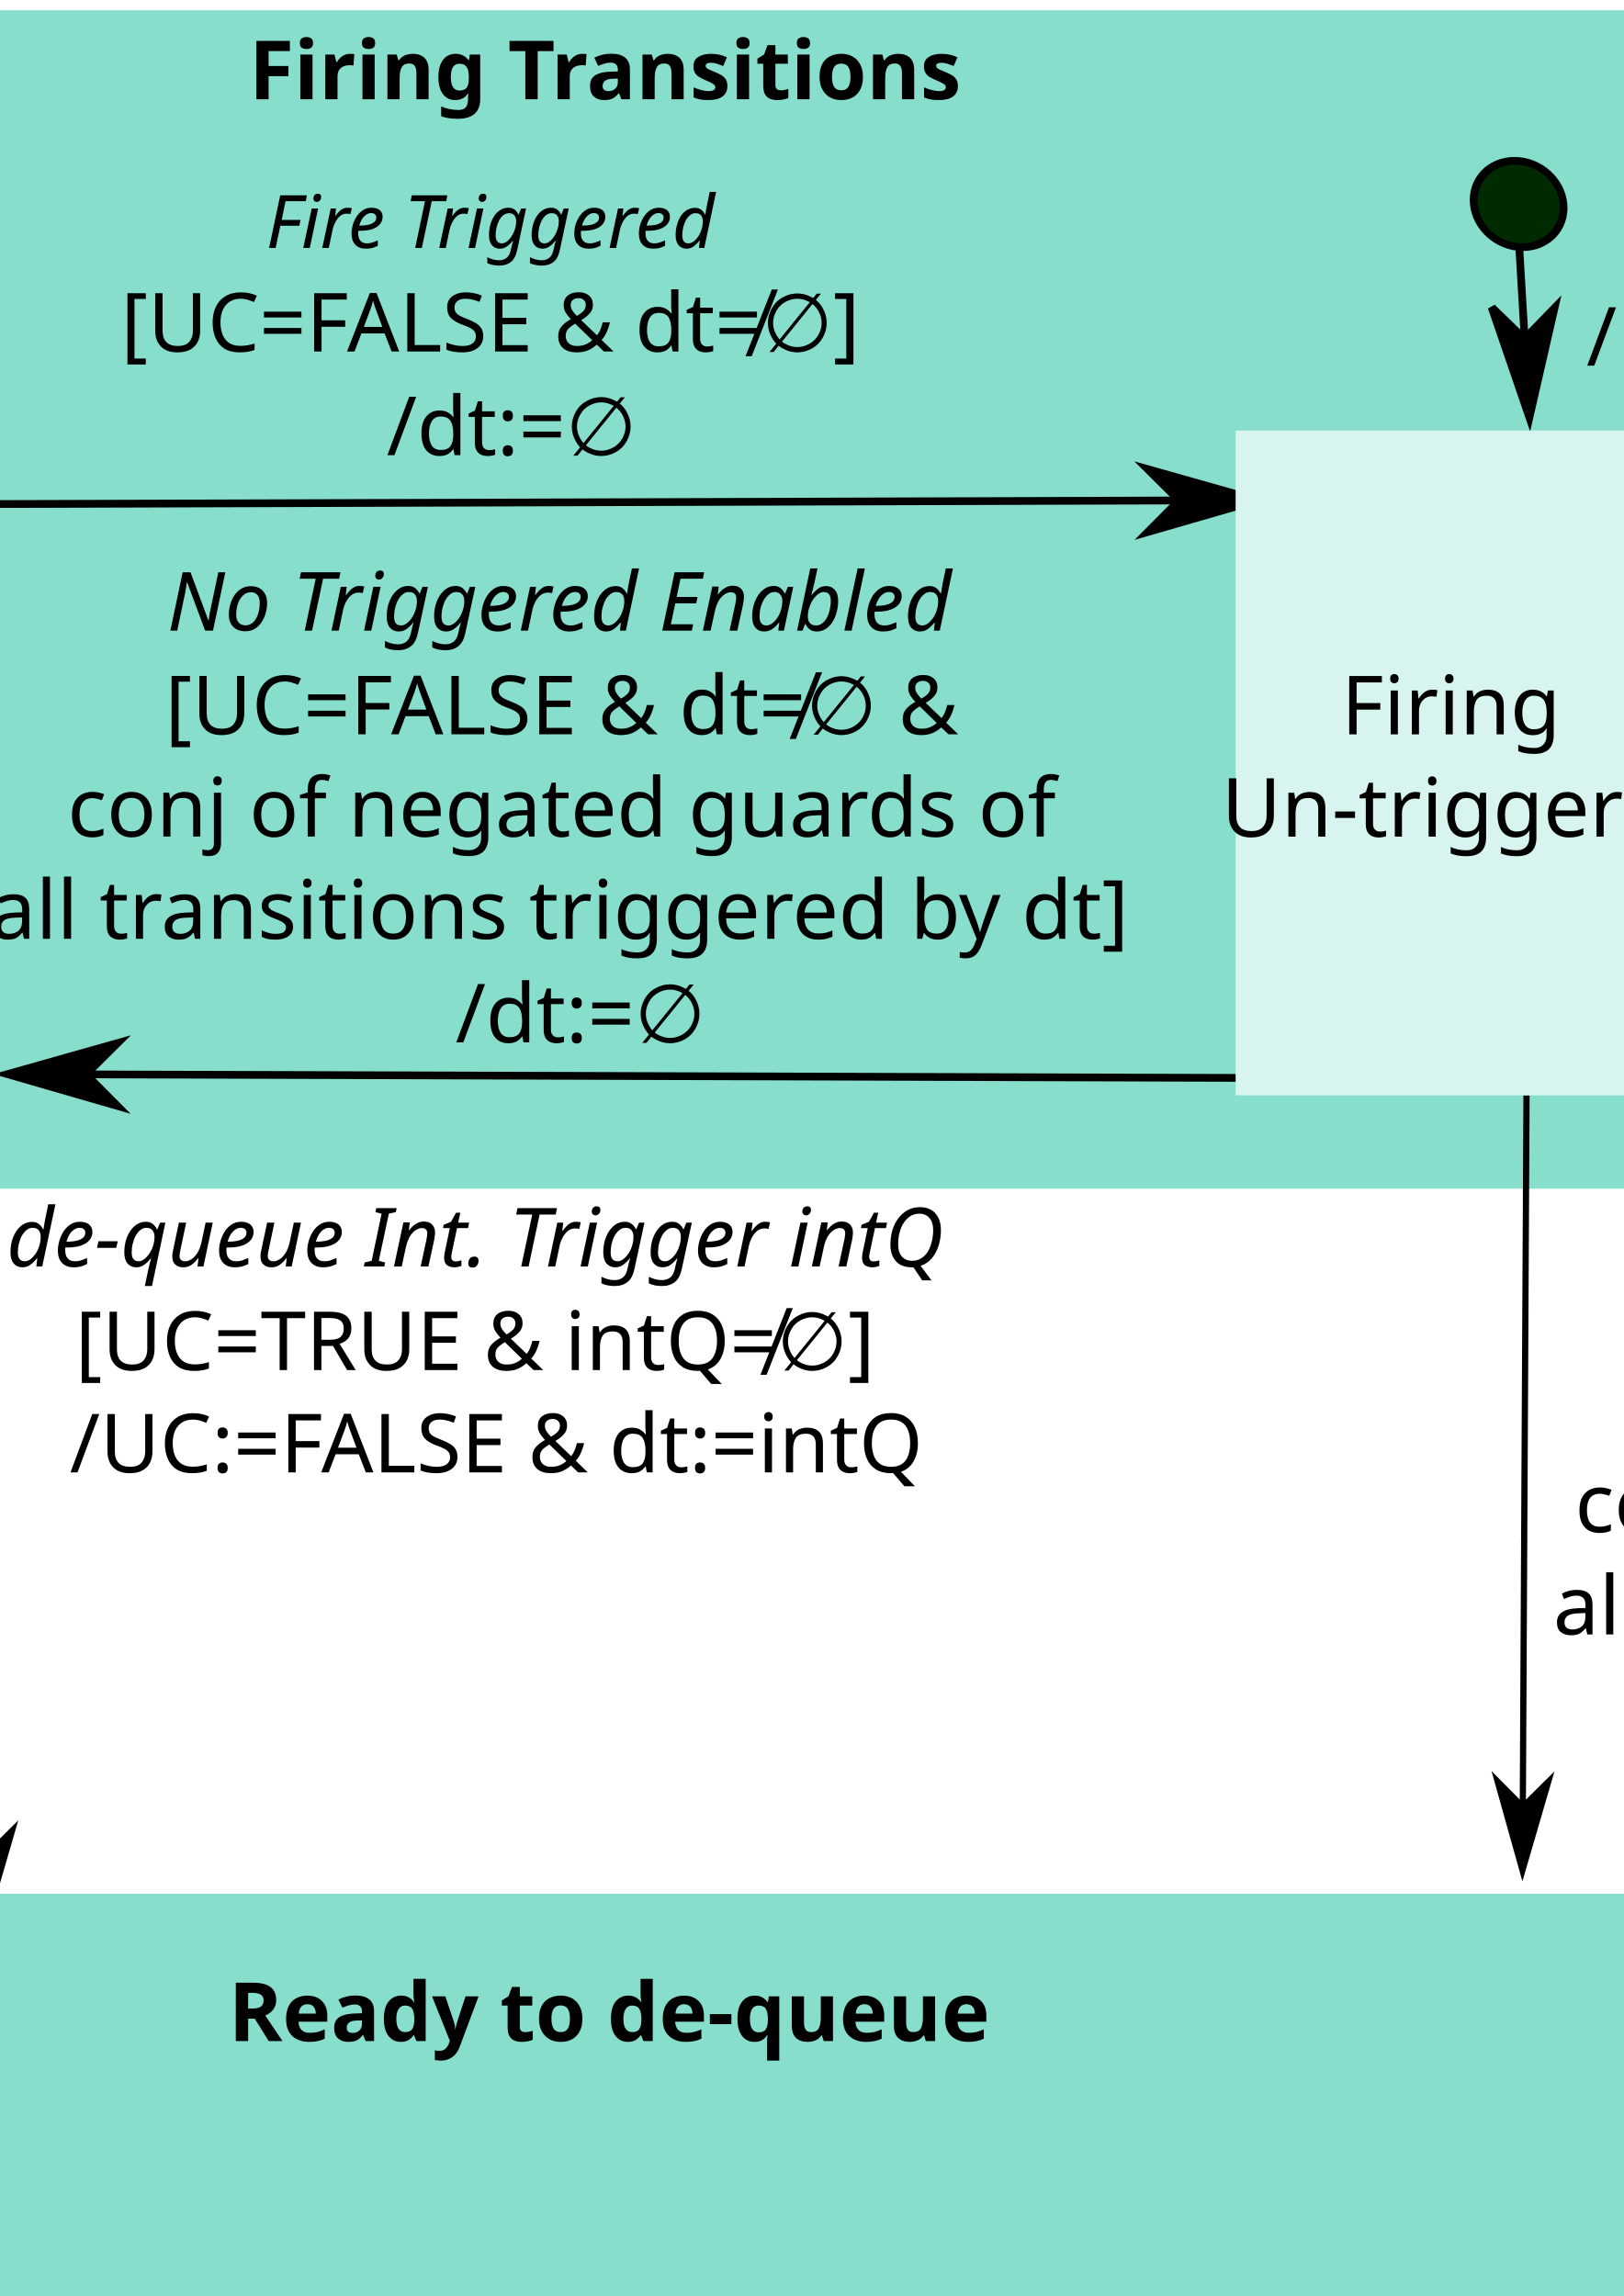
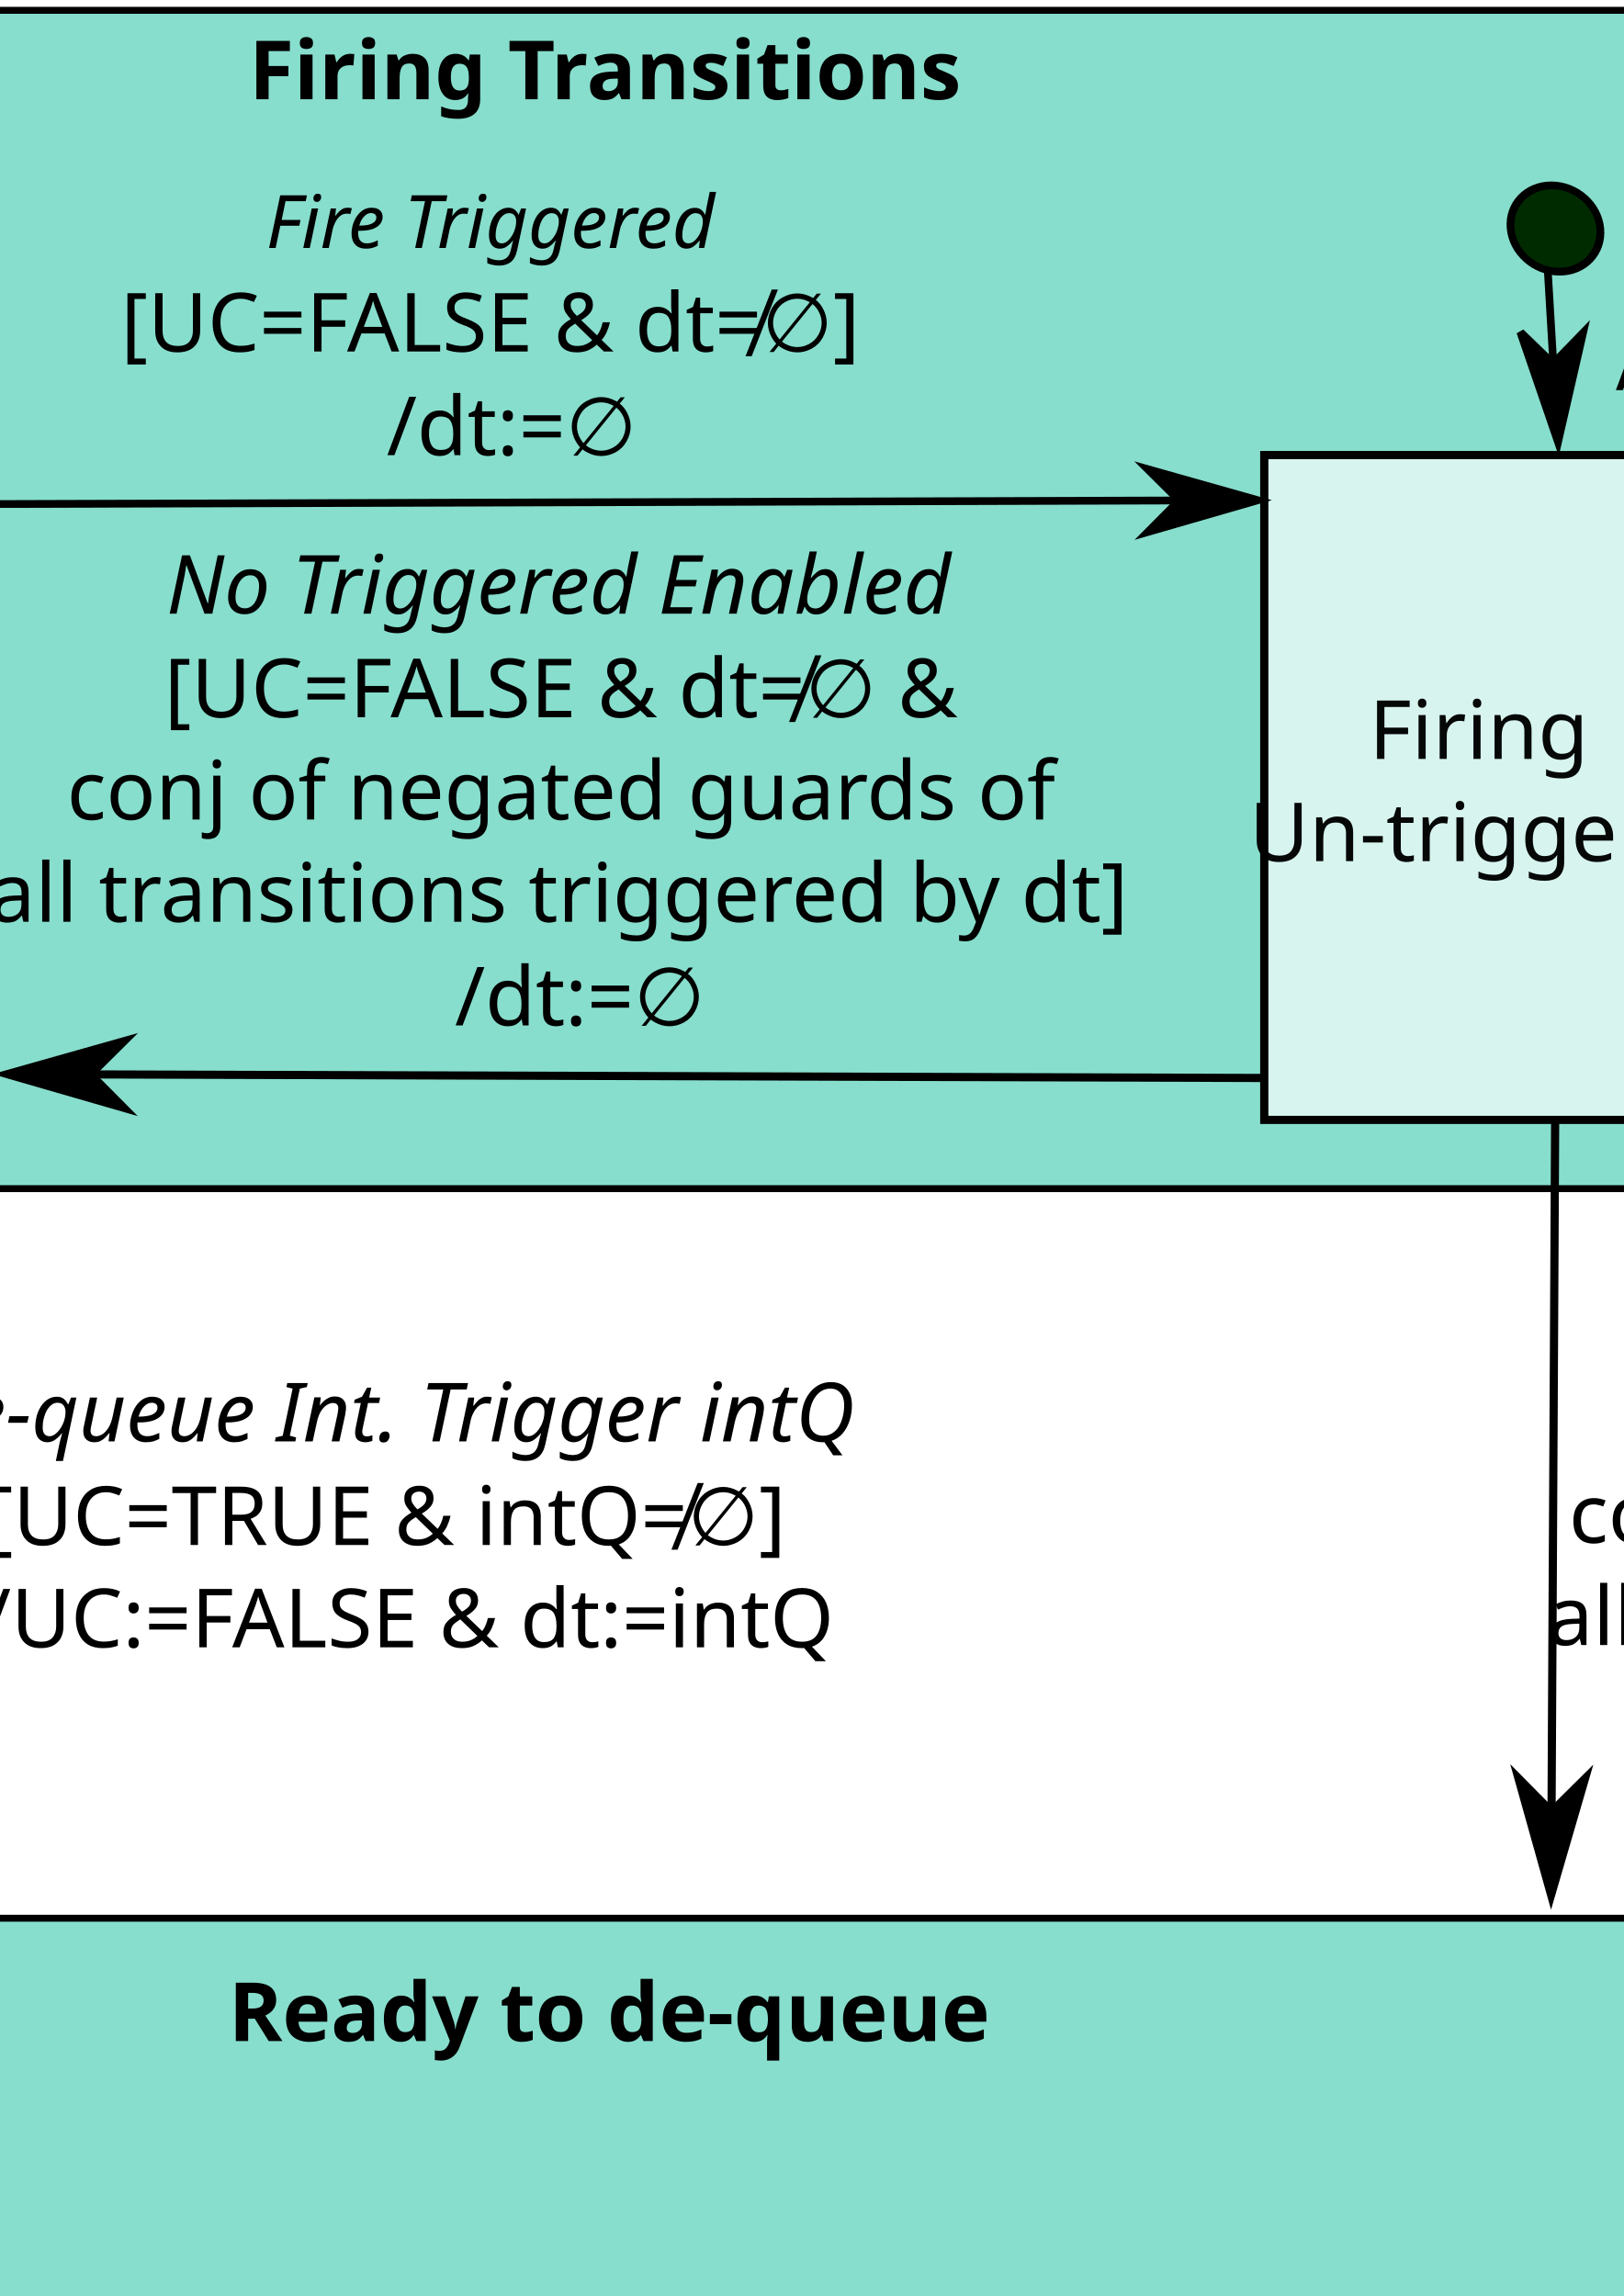
<svg xmlns="http://www.w3.org/2000/svg" width="210mm" height="297mm" viewBox="0 0 210 297" version="1.1" id="svg8">
  <defs id="defs2">
    <marker orient="auto" refY="0.0" refX="0.0" id="marker11692" style="overflow:visible">
      <path id="path11690" d="M 0.0,0.0 L 5.0,-5.0 L -12.5,0.0 L 5.0,5.0 L 0.0,0.0 z " style="fill-rule:evenodd;stroke:#000000;stroke-width:1pt;stroke-opacity:1;fill:#000000;fill-opacity:1" transform="scale(0.8) translate(12.5,0)" />
    </marker>
    <marker style="overflow:visible" id="marker11464" refX="0.0" refY="0.0" orient="auto">
      <path transform="scale(0.8) translate(12.5,0)" style="fill-rule:evenodd;stroke:#000000;stroke-width:1pt;stroke-opacity:1;fill:#000000;fill-opacity:1" d="M 0.0,0.0 L 5.0,-5.0 L -12.5,0.0 L 5.0,5.0 L 0.0,0.0 z " id="path11462" />
    </marker>
    <marker style="overflow:visible" id="marker10494" refX="0.0" refY="0.0" orient="auto">
      <path transform="scale(0.8) translate(12.5,0)" style="fill-rule:evenodd;stroke:#000000;stroke-width:1pt;stroke-opacity:1;fill:#000000;fill-opacity:1" d="M 0.0,0.0 L 5.0,-5.0 L -12.5,0.0 L 5.0,5.0 L 0.0,0.0 z " id="path10492" />
    </marker>
    <marker style="overflow:visible" id="marker9888" refX="0.0" refY="0.0" orient="auto">
      <path transform="scale(0.8) translate(12.5,0)" style="fill-rule:evenodd;stroke:#000000;stroke-width:1pt;stroke-opacity:1;fill:#000000;fill-opacity:1" d="M 0.0,0.0 L 5.0,-5.0 L -12.5,0.0 L 5.0,5.0 L 0.0,0.0 z " id="path9886" />
    </marker>
    <marker orient="auto" refY="0.0" refX="0.0" id="Arrow2Lstart" style="overflow:visible">
      <path id="path4558" style="fill-rule:evenodd;stroke-width:0.625;stroke-linejoin:round;stroke:#000000;stroke-opacity:1;fill:#000000;fill-opacity:1" d="M 8.719,4.034 L -2.207,0.016 L 8.719,-4.002 C 6.973,-1.63 6.983,1.616 8.719,4.034 z " transform="scale(1.1) translate(1,0)" />
    </marker>
    <marker orient="auto" refY="0.0" refX="0.0" id="marker8948" style="overflow:visible;">
      <path id="path8946" d="M 0.0,0.0 L 5.0,-5.0 L -12.5,0.0 L 5.0,5.0 L 0.0,0.0 z " style="fill-rule:evenodd;stroke:#000000;stroke-width:1pt;stroke-opacity:1;fill:#000000;fill-opacity:1" transform="scale(0.8) rotate(180) translate(12.5,0)" />
    </marker>
    <marker orient="auto" refY="0.0" refX="0.0" id="marker8848" style="overflow:visible">
      <path id="path8846" d="M 0.0,0.0 L 5.0,-5.0 L -12.5,0.0 L 5.0,5.0 L 0.0,0.0 z " style="fill-rule:evenodd;stroke:#000000;stroke-width:1pt;stroke-opacity:1;fill:#000000;fill-opacity:1" transform="scale(0.8) translate(12.5,0)" />
    </marker>
    <marker orient="auto" refY="0.0" refX="0.0" id="marker8772" style="overflow:visible;">
      <path id="path8770" d="M 0.0,0.0 L 5.0,-5.0 L -12.5,0.0 L 5.0,5.0 L 0.0,0.0 z " style="fill-rule:evenodd;stroke:#000000;stroke-width:1pt;stroke-opacity:1;fill:#000000;fill-opacity:1" transform="scale(0.8) rotate(180) translate(12.5,0)" />
    </marker>
    <marker style="overflow:visible;" id="marker8113" refX="0.0" refY="0.0" orient="auto">
      <path transform="scale(0.8) rotate(180) translate(12.5,0)" style="fill-rule:evenodd;stroke:#000000;stroke-width:1pt;stroke-opacity:1;fill:#000000;fill-opacity:1" d="M 0.0,0.0 L 5.0,-5.0 L -12.5,0.0 L 5.0,5.0 L 0.0,0.0 z " id="path8111" />
    </marker>
    <marker orient="auto" refY="0.0" refX="0.0" id="marker8043" style="overflow:visible;">
      <path id="path8041" d="M 0.0,0.0 L 5.0,-5.0 L -12.5,0.0 L 5.0,5.0 L 0.0,0.0 z " style="fill-rule:evenodd;stroke:#000000;stroke-width:1pt;stroke-opacity:1;fill:#000000;fill-opacity:1" transform="scale(0.8) rotate(180) translate(12.5,0)" />
    </marker>
    <marker orient="auto" refY="0.0" refX="0.0" id="marker7979" style="overflow:visible">
      <path id="path7977" d="M 0.0,0.0 L 5.0,-5.0 L -12.5,0.0 L 5.0,5.0 L 0.0,0.0 z " style="fill-rule:evenodd;stroke:#000000;stroke-width:1pt;stroke-opacity:1;fill:#000000;fill-opacity:1" transform="scale(0.8) translate(12.5,0)" />
    </marker>
    <marker style="overflow:visible" id="marker5381" refX="0.0" refY="0.0" orient="auto">
      <path transform="scale(0.8) translate(12.5,0)" style="fill-rule:evenodd;stroke:#000000;stroke-width:1pt;stroke-opacity:1;fill:#000000;fill-opacity:1" d="M 0.0,0.0 L 5.0,-5.0 L -12.5,0.0 L 5.0,5.0 L 0.0,0.0 z " id="path5379" />
    </marker>
    <marker orient="auto" refY="0.0" refX="0.0" id="marker4884" style="overflow:visible">
      <path id="path4882" d="M 0.0,0.0 L 5.0,-5.0 L -12.5,0.0 L 5.0,5.0 L 0.0,0.0 z " style="fill-rule:evenodd;stroke:#000000;stroke-width:1pt;stroke-opacity:1;fill:#000000;fill-opacity:1" transform="scale(0.8) translate(12.5,0)" />
    </marker>
    <marker orient="auto" refY="0.0" refX="0.0" id="marker4826" style="overflow:visible;">
      <path id="path4824" d="M 0.0,0.0 L 5.0,-5.0 L -12.5,0.0 L 5.0,5.0 L 0.0,0.0 z " style="fill-rule:evenodd;stroke:none;stroke-width:1pt;stroke-opacity:1;fill:#87decd;fill-opacity:1" transform="scale(0.8) rotate(180) translate(12.5,0)" />
    </marker>
    <marker orient="auto" refY="0.0" refX="0.0" id="Arrow1Lend" style="overflow:visible;">
-       <path id="path4543" d="M 0.0,0.0 L 5.0,-5.0 L -12.5,0.0 L 5.0,5.0 L 0.0,0.0 z " style="fill-rule:evenodd;stroke:none;stroke-width:1pt;stroke-opacity:1;fill:#87decd;fill-opacity:1" transform="scale(0.8) rotate(180) translate(12.5,0)" />
+       <path id="path4543" d="M 0.0,0.0 L 5.0,-5.0 L -12.5,0.0 L 5.0,5.0 L 0.0,0.0 z " style="fill-rule:evenodd;stroke:#000000;stroke-width:1pt;stroke-opacity:1;fill:#87decd;fill-opacity:1" transform="scale(0.8) rotate(180) translate(12.5,0)" />
    </marker>
    <marker orient="auto" refY="0.0" refX="0.0" id="Arrow1Lstart" style="overflow:visible">
      <path id="path4540" d="M 0.0,0.0 L 5.0,-5.0 L -12.5,0.0 L 5.0,5.0 L 0.0,0.0 z " style="fill-rule:evenodd;stroke:#000000;stroke-width:1.0pt" transform="scale(0.8) translate(12.5,0)" />
    </marker>
  </defs>
  <g id="layer1">
-     <path style="fill:#87decd;stroke-width:0.467;marker-end:url(#Arrow1Lend)" d="M 243.024,1.328 V 77.543 153.759 77.543 Z m 0,152.431 H 72.415 -98.193 V 77.543 1.328 H 243.024" id="rect10" />
-     <rect style="fill:#87decd;stroke-width:0.275" y="244.962" x="-96.226" height="52.917" width="341.217" id="rect12" />
-     <path style="fill:none;stroke:#000000;stroke-width:0.805;stroke-linecap:butt;stroke-linejoin:miter;stroke-miterlimit:4;stroke-dasharray:none;stroke-opacity:1;marker-start:url(#marker4884)" d="m -67.829,143.006 -0.498,105.581" id="path5237" />
-     <path id="path7317" d="M -1.283,142.614 -1.781,248.195" style="fill:none;stroke:#000000;stroke-width:0.805;stroke-linecap:butt;stroke-linejoin:miter;stroke-miterlimit:4;stroke-dasharray:none;stroke-opacity:1;marker-end:url(#marker8043)" />
-     <path id="path7659" d="m 197.43,141.689 -0.522,100.122" style="fill:none;stroke:#000000;stroke-width:0.802;stroke-linecap:butt;stroke-linejoin:miter;stroke-miterlimit:4;stroke-dasharray:none;stroke-opacity:1;marker-end:url(#marker8113)" />
-     <path style="fill:none;stroke:#000000;stroke-width:1;stroke-linecap:butt;stroke-linejoin:miter;stroke-miterlimit:4;stroke-dasharray:none;stroke-opacity:1;marker-start:url(#marker9888)" d="m 236.418,71.488 c 0,0 21.102,-0.639 21.446,9.092 0.444,12.556 -21.887,13.025 -21.887,13.025" id="path9878" />
-     <g id="g11446" transform="matrix(1,0,0.0877766,1,-1.004096,14.92038)">
-       <ellipse ry="5.582" rx="5.797" cy="11.466" cx="196.408" id="path10476" style="fill:#002b00;fill-opacity:1;stroke:#000000;stroke-width:1;stroke-miterlimit:4;stroke-dasharray:none;stroke-opacity:1" />
-       <path style="fill:none;stroke:#000000;stroke-width:1;stroke-linecap:butt;stroke-linejoin:miter;stroke-miterlimit:4;stroke-dasharray:none;stroke-opacity:1;marker-start:url(#marker10494)" d="M 195.367,38.967 196.005,16.799" id="path10490" />
+     <path style="fill:#87decd;stroke:#000000;stroke-width:0.896;stroke-miterlimit:4;stroke-dasharray:none;stroke-opacity:1" d="M 253.646,1.334 V 77.547 153.759 77.547 Z m 0,152.424 H 77.73 -98.186 V 77.547 1.334 H 253.646" id="rect10" />
+     <rect style="fill:#87decd;stroke:#000000;stroke-width:0.896;stroke-miterlimit:4;stroke-dasharray:none;stroke-opacity:1" y="248.132" x="-96.158" height="52.914" width="351.833" id="rect12" />
+     <path id="path7317" d="m -13.454,142.614 -0.498,105.581" style="fill:none;stroke:#000000;stroke-width:1.058;stroke-linecap:butt;stroke-linejoin:miter;stroke-miterlimit:4;stroke-dasharray:none;stroke-opacity:1;marker-end:url(#marker8043)" />
+     <path id="path7659" d="m 201.134,144.864 -0.522,100.122" style="fill:none;stroke:#000000;stroke-width:1.058;stroke-linecap:butt;stroke-linejoin:miter;stroke-miterlimit:4;stroke-dasharray:none;stroke-opacity:1;marker-end:url(#marker8113)" />
+     <path style="fill:none;stroke:#000000;stroke-width:1.058;stroke-linecap:butt;stroke-linejoin:miter;stroke-miterlimit:4;stroke-dasharray:none;stroke-opacity:1;marker-start:url(#marker9888)" d="m 240.122,74.663 c 0,0 21.102,-0.639 21.446,9.092 0.444,12.556 -21.887,13.025 -21.887,13.025" id="path9878" />
+     <g id="g11446" transform="matrix(1,0,0.0877766,1,2.70007,18.09539)">
+       <ellipse ry="5.582" rx="5.797" cy="11.466" cx="197.467" id="path10476" style="fill:#002b00;fill-opacity:1;stroke:#000000;stroke-width:1;stroke-miterlimit:4;stroke-dasharray:none;stroke-opacity:1" />
+       <path style="fill:none;stroke:#000000;stroke-width:0.998;stroke-linecap:butt;stroke-linejoin:miter;stroke-miterlimit:4;stroke-dasharray:none;stroke-opacity:1;marker-start:url(#marker10494)" d="m 195.367,38.967 0.632,-22.101" id="path10490" />
    </g>
-     <path id="path11460" d="M 1.081,138.948 164.466,139.445" style="fill:none;stroke:#000000;stroke-width:1;stroke-linecap:butt;stroke-linejoin:miter;stroke-miterlimit:4;stroke-dasharray:none;stroke-opacity:1;marker-start:url(#marker11464)" />
-     <path style="fill:none;stroke:#000000;stroke-width:1;stroke-linecap:butt;stroke-linejoin:miter;stroke-miterlimit:4;stroke-dasharray:none;stroke-opacity:1;marker-start:url(#marker11692)" d="M 162.551,64.707 -0.833,65.203" id="path11688" />
+     <path id="path11460" d="M 1.081,138.948 164.466,139.445" style="fill:none;stroke:#000000;stroke-width:1.058;stroke-linecap:butt;stroke-linejoin:miter;stroke-miterlimit:4;stroke-dasharray:none;stroke-opacity:1;marker-start:url(#marker11464)" />
    <text xml:space="preserve" style="font-style:normal;font-weight:bold;font-size:10.583px;line-height:1.25;font-family:sans-serif;letter-spacing:0px;word-spacing:0px;fill:#000000;fill-opacity:1;stroke:none;stroke-width:0.265;-inkscape-font-specification:'sans-serif, Bold';font-stretch:normal;font-variant:normal;text-anchor:start;text-align:start;writing-mode:lr;font-variant-ligatures:normal;font-variant-caps:normal;font-variant-numeric:normal;font-feature-settings:normal;" x="32.207" y="12.836" id="text12878">
      <tspan id="tspan12876" x="32.207" y="12.836" style="stroke-width:0.265;-inkscape-font-specification:'sans-serif, Bold';font-family:sans-serif;font-weight:bold;font-style:normal;font-stretch:normal;font-variant:normal;font-size:10.583px;text-anchor:start;text-align:start;writing-mode:lr;font-variant-ligatures:normal;font-variant-caps:normal;font-variant-numeric:normal;font-feature-settings:normal;">Firing Transitions</tspan>
    </text>
    <text id="text12936" y="264.02" x="29.548" style="font-style:normal;font-weight:bold;font-size:10.583px;line-height:1.25;font-family:sans-serif;letter-spacing:0px;word-spacing:0px;fill:#000000;fill-opacity:1;stroke:none;stroke-width:0.265;-inkscape-font-specification:'sans-serif, Bold';font-stretch:normal;font-variant:normal;text-anchor:start;text-align:start;writing-mode:lr;font-variant-ligatures:normal;font-variant-caps:normal;font-variant-numeric:normal;font-feature-settings:normal;" xml:space="preserve">
      <tspan style="stroke-width:0.265;-inkscape-font-specification:'sans-serif, Bold';font-family:sans-serif;font-weight:bold;font-style:normal;font-stretch:normal;font-variant:normal;font-size:10.583px;text-anchor:start;text-align:start;writing-mode:lr;font-variant-ligatures:normal;font-variant-caps:normal;font-variant-numeric:normal;font-feature-settings:normal;" y="264.02" x="29.548" id="tspan12934">Ready to de-queue</tspan>
    </text>
-     <rect style="fill:#d7f4ee;stroke-width:0.163" y="56.614" x="-75.367" height="86" width="74.083" id="rect14" />
-     <text xml:space="preserve" style="font-style:normal;font-variant:normal;font-weight:normal;font-stretch:normal;font-size:10.583px;line-height:1.25;font-family:sans-serif;-inkscape-font-specification:'sans-serif, Normal';font-variant-ligatures:normal;font-variant-caps:normal;font-variant-numeric:normal;font-feature-settings:normal;text-align:center;letter-spacing:0px;word-spacing:0px;writing-mode:lr-tb;text-anchor:middle;fill:#000000;fill-opacity:1;stroke:none;stroke-width:0.265" x="-37.829" y="95.919" id="text12970">
-       <tspan id="tspan12968" x="-36.144" y="95.919" style="font-style:normal;font-variant:normal;font-weight:normal;font-stretch:normal;font-size:10.583px;font-family:sans-serif;-inkscape-font-specification:'sans-serif, Normal';font-variant-ligatures:normal;font-variant-caps:normal;font-variant-numeric:normal;font-feature-settings:normal;text-align:center;writing-mode:lr-tb;text-anchor:middle;stroke-width:0.265">Firing </tspan>
-       <tspan x="-37.829" y="109.148" style="font-style:normal;font-variant:normal;font-weight:normal;font-stretch:normal;font-size:10.583px;font-family:sans-serif;-inkscape-font-specification:'sans-serif, Normal';font-variant-ligatures:normal;font-variant-caps:normal;font-variant-numeric:normal;font-feature-settings:normal;text-align:center;writing-mode:lr-tb;text-anchor:middle;stroke-width:0.265" id="tspan12980">Triggered</tspan>
+     <rect style="fill:#d7f4ee;stroke:#000000;stroke-width:1.058;stroke-miterlimit:4;stroke-dasharray:none;stroke-opacity:1" y="58.201" x="-75.367" height="86" width="74.083" id="rect14" />
+     <text xml:space="preserve" style="font-style:normal;font-variant:normal;font-weight:normal;font-stretch:normal;font-size:10.583px;line-height:1.25;font-family:sans-serif;-inkscape-font-specification:'sans-serif, Normal';font-variant-ligatures:normal;font-variant-caps:normal;font-variant-numeric:normal;font-feature-settings:normal;text-align:center;letter-spacing:0px;word-spacing:0px;writing-mode:lr-tb;text-anchor:middle;fill:#000000;fill-opacity:1;stroke:none;stroke-width:0.265" x="-37.829" y="97.507" id="text12970">
+       <tspan id="tspan12968" x="-36.144" y="97.507" style="font-style:normal;font-variant:normal;font-weight:normal;font-stretch:normal;font-size:10.583px;font-family:sans-serif;-inkscape-font-specification:'sans-serif, Normal';font-variant-ligatures:normal;font-variant-caps:normal;font-variant-numeric:normal;font-feature-settings:normal;text-align:center;writing-mode:lr-tb;text-anchor:middle;stroke-width:0.265">Firing </tspan>
+       <tspan x="-37.829" y="110.736" style="font-style:normal;font-variant:normal;font-weight:normal;font-stretch:normal;font-size:10.583px;font-family:sans-serif;-inkscape-font-specification:'sans-serif, Normal';font-variant-ligatures:normal;font-variant-caps:normal;font-variant-numeric:normal;font-feature-settings:normal;text-align:center;writing-mode:lr-tb;text-anchor:middle;stroke-width:0.265" id="tspan12980">Triggered</tspan>
    </text>
-     <rect id="rect16" width="74.083" height="86" x="159.809" y="55.689" style="fill:#d7f4ee;stroke-width:0.163" />
-     <text id="text12974" y="94.994" x="196.981" style="font-style:normal;font-variant:normal;font-weight:normal;font-stretch:normal;font-size:10.583px;line-height:1.25;font-family:sans-serif;-inkscape-font-specification:'sans-serif, Normal';font-variant-ligatures:normal;font-variant-caps:normal;font-variant-numeric:normal;font-feature-settings:normal;text-align:center;letter-spacing:0px;word-spacing:0px;writing-mode:lr-tb;text-anchor:middle;fill:#000000;fill-opacity:1;stroke:none;stroke-width:0.265" xml:space="preserve">
-       <tspan style="font-style:normal;font-variant:normal;font-weight:normal;font-stretch:normal;font-size:10.583px;font-family:sans-serif;-inkscape-font-specification:'sans-serif, Normal';font-variant-ligatures:normal;font-variant-caps:normal;font-variant-numeric:normal;font-feature-settings:normal;text-align:center;writing-mode:lr-tb;text-anchor:middle;stroke-width:0.265" y="94.994" x="198.666" id="tspan12972">Firing </tspan>
-       <tspan style="font-style:normal;font-variant:normal;font-weight:normal;font-stretch:normal;font-size:10.583px;font-family:sans-serif;-inkscape-font-specification:'sans-serif, Normal';font-variant-ligatures:normal;font-variant-caps:normal;font-variant-numeric:normal;font-feature-settings:normal;text-align:center;writing-mode:lr-tb;text-anchor:middle;stroke-width:0.265" y="108.223" x="196.981" id="tspan12982">Un-triggered</tspan>
+     <rect id="rect16" width="74.083" height="86" x="163.513" y="58.864" style="fill:#d7f4ee;stroke:#000000;stroke-width:1.058;stroke-miterlimit:4;stroke-dasharray:none;stroke-opacity:1" />
+     <text id="text12974" y="98.169" x="200.575" style="font-style:normal;font-variant:normal;font-weight:normal;font-stretch:normal;font-size:10.583px;line-height:1.25;font-family:sans-serif;-inkscape-font-specification:'sans-serif, Normal';font-variant-ligatures:normal;font-variant-caps:normal;font-variant-numeric:normal;font-feature-settings:normal;text-align:center;letter-spacing:0px;word-spacing:0px;writing-mode:lr-tb;text-anchor:middle;opacity:0.97;fill:#000000;fill-opacity:1;stroke:none;stroke-width:0.265" xml:space="preserve">
+       <tspan style="font-style:normal;font-variant:normal;font-weight:normal;font-stretch:normal;font-size:10.583px;font-family:sans-serif;-inkscape-font-specification:'sans-serif, Normal';font-variant-ligatures:normal;font-variant-caps:normal;font-variant-numeric:normal;font-feature-settings:normal;text-align:center;writing-mode:lr-tb;text-anchor:middle;stroke-width:0.265" y="98.169" x="202.26" id="tspan12972">Firing </tspan>
+       <tspan style="font-style:normal;font-variant:normal;font-weight:normal;font-stretch:normal;font-size:10.583px;font-family:sans-serif;-inkscape-font-specification:'sans-serif, Normal';font-variant-ligatures:normal;font-variant-caps:normal;font-variant-numeric:normal;font-feature-settings:normal;text-align:center;writing-mode:lr-tb;text-anchor:middle;stroke-width:0.265" y="111.398" x="200.575" id="tspan12982">Un-triggered</tspan>
    </text>
    <text id="text13058" y="32.072" x="73.062" style="font-style:normal;font-variant:normal;font-weight:normal;font-stretch:normal;font-size:10.583px;line-height:1.25;font-family:sans-serif;-inkscape-font-specification:'sans-serif, Normal';font-variant-ligatures:normal;font-variant-caps:normal;font-variant-numeric:normal;font-feature-settings:normal;text-align:center;letter-spacing:0px;word-spacing:0px;writing-mode:lr-tb;text-anchor:middle;fill:#000000;fill-opacity:1;stroke:none;stroke-width:0.265" xml:space="preserve">
      <tspan id="tspan13146" style="font-style:italic;font-variant:normal;font-weight:normal;font-stretch:normal;font-size:9.525px;font-family:sans-serif;-inkscape-font-specification:'sans-serif, Italic';font-variant-ligatures:normal;font-variant-caps:normal;font-variant-numeric:normal;font-feature-settings:normal;text-align:center;writing-mode:lr;text-anchor:middle;opacity:0.8" x="73.062" y="32.072">Fire Triggered</tspan>
      <tspan id="tspan13148" x="73.062" y="45.475">[UC=FALSE &amp; dt≠∅]</tspan>
      <tspan id="tspan13150" x="73.062" y="58.878">/dt:=∅</tspan>
    </text>
-     <text id="text13238" y="81.578" x="81.968" style="font-style:normal;font-variant:normal;font-weight:normal;font-stretch:normal;font-size:10.583px;line-height:1.25;font-family:sans-serif;-inkscape-font-specification:'sans-serif, Normal';font-variant-ligatures:normal;font-variant-caps:normal;font-variant-numeric:normal;font-feature-settings:normal;text-align:center;letter-spacing:0px;word-spacing:0px;writing-mode:lr-tb;text-anchor:middle;fill:#000000;fill-opacity:1;stroke:none;stroke-width:0.265" xml:space="preserve">
-       <tspan id="tspan13232" style="font-style:italic;font-variant:normal;font-weight:normal;font-stretch:normal;font-size:10.583px;font-family:sans-serif;-inkscape-font-specification:'sans-serif, Italic';font-variant-ligatures:normal;font-variant-caps:normal;font-variant-numeric:normal;font-feature-settings:normal;text-align:center;writing-mode:lr-tb;text-anchor:middle;opacity:0.8" x="81.968" y="81.578">No Triggered Enabled</tspan>
-       <tspan id="tspan13234" x="83.653" y="94.981">[UC=FALSE &amp; dt≠∅ &amp; </tspan>
-       <tspan x="83.653" y="108.21" id="tspan13958">conj of negated guards of </tspan>
-       <tspan x="81.968" y="121.439" id="tspan13960">all transitions triggered by dt]</tspan>
-       <tspan id="tspan13236" x="81.968" y="134.842">/dt:=∅</tspan>
+     <text id="text13238" y="79.379" x="81.886" style="font-style:normal;font-variant:normal;font-weight:normal;font-stretch:normal;font-size:10.583px;line-height:1.25;font-family:sans-serif;-inkscape-font-specification:'sans-serif, Normal';font-variant-ligatures:normal;font-variant-caps:normal;font-variant-numeric:normal;font-feature-settings:normal;text-align:center;letter-spacing:0px;word-spacing:0px;writing-mode:lr-tb;text-anchor:middle;fill:#000000;fill-opacity:1;stroke:none;stroke-width:0.265" xml:space="preserve">
+       <tspan id="tspan13232" style="font-style:italic;font-variant:normal;font-weight:normal;font-stretch:normal;font-size:10.583px;font-family:sans-serif;-inkscape-font-specification:'sans-serif, Italic';font-variant-ligatures:normal;font-variant-caps:normal;font-variant-numeric:normal;font-feature-settings:normal;text-align:center;writing-mode:lr-tb;text-anchor:middle;opacity:0.8" x="81.886" y="79.379">No Triggered Enabled</tspan>
+       <tspan id="tspan13234" x="83.571" y="92.782">[UC=FALSE &amp; dt≠∅ &amp; </tspan>
+       <tspan x="83.571" y="106.011" id="tspan13958">conj of negated guards of </tspan>
+       <tspan x="81.886" y="119.24" id="tspan13960">all transitions triggered by dt]</tspan>
+       <tspan id="tspan13236" x="81.886" y="132.643">/dt:=∅</tspan>
    </text>
-     <text xml:space="preserve" style="font-style:normal;font-variant:normal;font-weight:normal;font-stretch:normal;font-size:10.583px;line-height:1.25;font-family:sans-serif;-inkscape-font-specification:'sans-serif, Normal';font-variant-ligatures:normal;font-variant-caps:normal;font-variant-numeric:normal;font-feature-settings:normal;text-align:center;letter-spacing:0px;word-spacing:0px;writing-mode:lr-tb;text-anchor:middle;fill:#000000;fill-opacity:1;stroke:none;stroke-width:0.265" x="-139.783" y="168.04" id="text13246">
-       <tspan y="168.04" x="-139.783" style="font-style:italic;font-variant:normal;font-weight:normal;font-stretch:normal;font-size:10.583px;font-family:sans-serif;-inkscape-font-specification:'sans-serif, Italic';font-variant-ligatures:normal;font-variant-caps:normal;font-variant-numeric:normal;font-feature-settings:normal;text-align:center;writing-mode:lr-tb;text-anchor:middle;opacity:0.8" id="tspan13240">de-queue Ext. Trigger extQ</tspan>
-       <tspan y="181.442" x="-139.783" id="tspan13242">[UC=TRUE &amp; intQ=∅]</tspan>
-       <tspan y="194.671" x="-139.783" id="tspan13244">/UC:=FALSE &amp; dt:=extQ</tspan>
+     <text xml:space="preserve" style="font-style:normal;font-variant:normal;font-weight:normal;font-stretch:normal;font-size:10.583px;line-height:1.25;font-family:sans-serif;-inkscape-font-specification:'sans-serif, Normal';font-variant-ligatures:normal;font-variant-caps:normal;font-variant-numeric:normal;font-feature-settings:normal;text-align:center;letter-spacing:0px;word-spacing:0px;writing-mode:lr-tb;text-anchor:middle;fill:#000000;fill-opacity:1;stroke:none;stroke-width:0.265" x="-137.644" y="184.793" id="text13246">
+       <tspan y="184.793" x="-137.644" style="font-style:italic;font-variant:normal;font-weight:normal;font-stretch:normal;font-size:10.583px;font-family:sans-serif;-inkscape-font-specification:'sans-serif, Italic';font-variant-ligatures:normal;font-variant-caps:normal;font-variant-numeric:normal;font-feature-settings:normal;text-align:center;writing-mode:lr-tb;text-anchor:middle;opacity:0.8" id="tspan13240">de-queue Ext. Trigger extQ</tspan>
+       <tspan y="198.196" x="-137.644" id="tspan13242">[UC=TRUE &amp; intQ=∅]</tspan>
+       <tspan y="211.425" x="-137.644" id="tspan13244">/UC:=FALSE &amp; dt:=extQ</tspan>
    </text>
-     <text id="text13254" y="163.826" x="71.073" style="font-style:normal;font-variant:normal;font-weight:normal;font-stretch:normal;font-size:10.583px;line-height:1.25;font-family:sans-serif;-inkscape-font-specification:'sans-serif, Normal';font-variant-ligatures:normal;font-variant-caps:normal;font-variant-numeric:normal;font-feature-settings:normal;text-align:center;letter-spacing:0px;word-spacing:0px;writing-mode:lr-tb;text-anchor:middle;fill:#000000;fill-opacity:1;stroke:none;stroke-width:0.265" xml:space="preserve">
-       <tspan id="tspan13248" style="font-style:italic;font-variant:normal;font-weight:normal;font-stretch:normal;font-size:10.583px;font-family:sans-serif;-inkscape-font-specification:'sans-serif, Italic';font-variant-ligatures:normal;font-variant-caps:normal;font-variant-numeric:normal;font-feature-settings:normal;text-align:center;writing-mode:lr-tb;text-anchor:middle;opacity:0.8" x="71.073" y="163.826">de-queue Int. Trigger intQ</tspan>
-       <tspan id="tspan13250" x="71.073" y="177.229">[UC=TRUE &amp; intQ≠∅]</tspan>
-       <tspan id="tspan13252" x="71.073" y="190.458">/UC:=FALSE &amp; dt:=intQ</tspan>
+     <text id="text13254" y="186.453" x="59.559" style="font-style:normal;font-variant:normal;font-weight:normal;font-stretch:normal;font-size:10.583px;line-height:1.25;font-family:sans-serif;-inkscape-font-specification:'sans-serif, Normal';font-variant-ligatures:normal;font-variant-caps:normal;font-variant-numeric:normal;font-feature-settings:normal;text-align:center;letter-spacing:0px;word-spacing:0px;writing-mode:lr-tb;text-anchor:middle;fill:#000000;fill-opacity:1;stroke:none;stroke-width:0.265" xml:space="preserve">
+       <tspan id="tspan13248" style="font-style:italic;font-variant:normal;font-weight:normal;font-stretch:normal;font-size:10.583px;font-family:sans-serif;-inkscape-font-specification:'sans-serif, Italic';font-variant-ligatures:normal;font-variant-caps:normal;font-variant-numeric:normal;font-feature-settings:normal;text-align:center;writing-mode:lr-tb;text-anchor:middle;opacity:0.8" x="59.559" y="186.453">de-queue Int. Trigger intQ</tspan>
+       <tspan id="tspan13250" x="59.559" y="199.856">[UC=TRUE &amp; intQ≠∅]</tspan>
+       <tspan id="tspan13252" x="59.559" y="213.085">/UC:=FALSE &amp; dt:=intQ</tspan>
    </text>
-     <text xml:space="preserve" style="font-style:normal;font-variant:normal;font-weight:normal;font-stretch:normal;font-size:10.583px;line-height:1.25;font-family:sans-serif;-inkscape-font-specification:'sans-serif, Normal';font-variant-ligatures:normal;font-variant-caps:normal;font-variant-numeric:normal;font-feature-settings:normal;text-align:center;letter-spacing:0px;word-spacing:0px;writing-mode:lr-tb;text-anchor:middle;fill:#000000;fill-opacity:1;stroke:none;stroke-width:0.265" x="276.934" y="171.561" id="text13616">
-       <tspan y="171.561" x="276.934" style="font-style:italic;font-variant:normal;font-weight:normal;font-stretch:normal;font-size:10.583px;font-family:sans-serif;-inkscape-font-specification:'sans-serif, Italic';font-variant-ligatures:normal;font-variant-caps:normal;font-variant-numeric:normal;font-feature-settings:normal;text-align:center;writing-mode:lr-tb;text-anchor:middle;opacity:0.8" id="tspan13610">Completion</tspan>
-       <tspan y="184.963" x="276.934" id="tspan13612">[UC=FALSE &amp; dt=∅ &amp;</tspan>
-       <tspan y="198.193" x="278.619" id="tspan971">conj of negated guards of </tspan>
-       <tspan y="211.422" x="276.934" id="tspan938">all untriggered transitions]</tspan>
-       <tspan y="224.651" x="276.934" id="tspan13614">/UC:=TRUE</tspan>
+     <text xml:space="preserve" style="font-style:normal;font-variant:normal;font-weight:normal;font-stretch:normal;font-size:10.583px;line-height:1.25;font-family:sans-serif;-inkscape-font-specification:'sans-serif, Normal';font-variant-ligatures:normal;font-variant-caps:normal;font-variant-numeric:normal;font-feature-settings:normal;text-align:center;letter-spacing:0px;word-spacing:0px;writing-mode:lr-tb;text-anchor:middle;fill:#000000;fill-opacity:1;stroke:none;stroke-width:0.265" x="276.153" y="172.935" id="text13616">
+       <tspan y="172.935" x="276.153" style="font-style:italic;font-variant:normal;font-weight:normal;font-stretch:normal;font-size:10.583px;font-family:sans-serif;-inkscape-font-specification:'sans-serif, Italic';font-variant-ligatures:normal;font-variant-caps:normal;font-variant-numeric:normal;font-feature-settings:normal;text-align:center;writing-mode:lr-tb;text-anchor:middle;opacity:0.8" id="tspan13610">Completion</tspan>
+       <tspan y="186.338" x="276.153" id="tspan13612">[UC=FALSE &amp; dt=∅ &amp;</tspan>
+       <tspan y="199.567" x="277.837" id="tspan971">conj of negated guards of </tspan>
+       <tspan y="212.796" x="276.153" id="tspan938">all untriggered transitions]</tspan>
+       <tspan y="226.025" x="276.153" id="tspan13614">/UC:=TRUE</tspan>
    </text>
-     <text id="text13944" y="105.291" x="280.909" style="font-style:normal;font-variant:normal;font-weight:normal;font-stretch:normal;font-size:10.583px;line-height:1.25;font-family:sans-serif;-inkscape-font-specification:'sans-serif, Normal';font-variant-ligatures:normal;font-variant-caps:normal;font-variant-numeric:normal;font-feature-settings:normal;text-align:center;letter-spacing:0px;word-spacing:0px;writing-mode:lr-tb;text-anchor:middle;fill:#000000;fill-opacity:1;stroke:none;stroke-width:0.265" xml:space="preserve">
-       <tspan id="tspan13938" style="font-style:italic;font-variant:normal;font-weight:normal;font-stretch:normal;font-size:10.583px;font-family:sans-serif;-inkscape-font-specification:'sans-serif, Italic';font-variant-ligatures:normal;font-variant-caps:normal;font-variant-numeric:normal;font-feature-settings:normal;text-align:center;writing-mode:lr-tb;text-anchor:middle;opacity:0.8" x="280.909" y="105.291">Fire Untriggered</tspan>
-       <tspan id="tspan13942" x="280.909" y="118.694">[UC=FALSE &amp; dt=∅]</tspan>
+     <text id="text13944" y="109.135" x="299.982" style="font-style:normal;font-variant:normal;font-weight:normal;font-stretch:normal;font-size:10.583px;line-height:1.25;font-family:sans-serif;-inkscape-font-specification:'sans-serif, Normal';font-variant-ligatures:normal;font-variant-caps:normal;font-variant-numeric:normal;font-feature-settings:normal;text-align:center;letter-spacing:0px;word-spacing:0px;writing-mode:lr-tb;text-anchor:middle;fill:#000000;fill-opacity:1;stroke:none;stroke-width:0.265" xml:space="preserve">
+       <tspan id="tspan13938" style="font-style:italic;font-variant:normal;font-weight:normal;font-stretch:normal;font-size:10.583px;font-family:sans-serif;-inkscape-font-specification:'sans-serif, Italic';font-variant-ligatures:normal;font-variant-caps:normal;font-variant-numeric:normal;font-feature-settings:normal;text-align:center;writing-mode:lr-tb;text-anchor:middle;opacity:0.8" x="299.982" y="109.135">Fire Untriggered</tspan>
+       <tspan id="tspan13942" x="299.982" y="122.537">[UC=FALSE &amp; dt=∅]</tspan>
    </text>
-     <text xml:space="preserve" style="font-style:normal;font-variant:normal;font-weight:normal;font-stretch:normal;font-size:10.583px;line-height:1.25;font-family:sans-serif;-inkscape-font-specification:'sans-serif, Normal';font-variant-ligatures:normal;font-variant-caps:normal;font-variant-numeric:normal;font-feature-settings:normal;text-align:center;letter-spacing:0px;word-spacing:0px;writing-mode:lr-tb;text-anchor:middle;fill:#000000;fill-opacity:1;stroke:none;stroke-width:0.265" x="262.543" y="33.893" id="text928">
-       <tspan y="33.893" x="262.543" style="font-style:italic;font-variant:normal;font-weight:normal;font-stretch:normal;font-size:10.583px;font-family:sans-serif;-inkscape-font-specification:'sans-serif, Italic';font-variant-ligatures:normal;font-variant-caps:normal;font-variant-numeric:normal;font-feature-settings:normal;text-align:center;writing-mode:lr-tb;text-anchor:middle;opacity:0.8" id="tspan932">Initialization</tspan>
-       <tspan y="47.296" x="262.543" id="tspan926">/UC:= FALSE &amp; dt:=∅</tspan>
+     <text xml:space="preserve" style="font-style:normal;font-variant:normal;font-weight:normal;font-stretch:normal;font-size:10.583px;line-height:1.25;font-family:sans-serif;-inkscape-font-specification:'sans-serif, Normal';font-variant-ligatures:normal;font-variant-caps:normal;font-variant-numeric:normal;font-feature-settings:normal;text-align:center;letter-spacing:0px;word-spacing:0px;writing-mode:lr-tb;text-anchor:middle;fill:#000000;fill-opacity:1;stroke:none;stroke-width:0.265" x="266.247" y="37.068" id="text928">
+       <tspan y="37.068" x="266.247" style="font-style:italic;font-variant:normal;font-weight:normal;font-stretch:normal;font-size:10.583px;font-family:sans-serif;-inkscape-font-specification:'sans-serif, Italic';font-variant-ligatures:normal;font-variant-caps:normal;font-variant-numeric:normal;font-feature-settings:normal;text-align:center;writing-mode:lr-tb;text-anchor:middle;opacity:0.8" id="tspan932">Initialization</tspan>
+       <tspan y="50.471" x="266.247" id="tspan926">/UC:= FALSE &amp; dt:=∅</tspan>
    </text>
    <text xml:space="preserve" style="font-style:normal;font-weight:normal;font-size:10.583px;line-height:1.25;font-family:sans-serif;letter-spacing:0px;word-spacing:0px;fill:#000000;fill-opacity:1;stroke:none;stroke-width:0.265" x="252.177" y="189.815" id="text942">
      <tspan x="252.177" y="199.179" style="stroke-width:0.265" id="tspan944" />
      <tspan x="252.177" y="212.408" style="stroke-width:0.265" id="tspan946" />
    </text>
    <text xml:space="preserve" style="font-style:normal;font-weight:normal;font-size:10.583px;line-height:1.25;font-family:sans-serif;letter-spacing:0px;word-spacing:0px;fill:#000000;fill-opacity:1;stroke:none;stroke-width:0.265" x="274.004" y="176.173" id="text963">
      <tspan id="tspan961" x="274.004" y="185.537" style="stroke-width:0.265" />
    </text>
    <text xml:space="preserve" style="font-style:normal;font-weight:normal;font-size:10.583px;line-height:1.25;font-family:sans-serif;letter-spacing:0px;word-spacing:0px;fill:#000000;fill-opacity:1;stroke:none;stroke-width:0.265" x="275.173" y="197.22" id="text967">
      <tspan id="tspan965" x="275.173" y="206.584" style="stroke-width:0.265" />
    </text>
+     <path style="fill:none;stroke:#000000;stroke-width:1;stroke-linecap:butt;stroke-linejoin:miter;stroke-miterlimit:4;stroke-dasharray:none;stroke-opacity:1;marker-start:url(#marker11692)" d="M 162.551,64.707 -0.833,65.203" id="path11688" />
+     <path style="fill:none;stroke:#000000;stroke-width:1.058;stroke-linecap:butt;stroke-linejoin:miter;stroke-miterlimit:4;stroke-dasharray:none;stroke-opacity:1;marker-start:url(#marker4884)" d="m -60.95,143.006 -0.498,105.581" id="path5237" />
  </g>
</svg>
